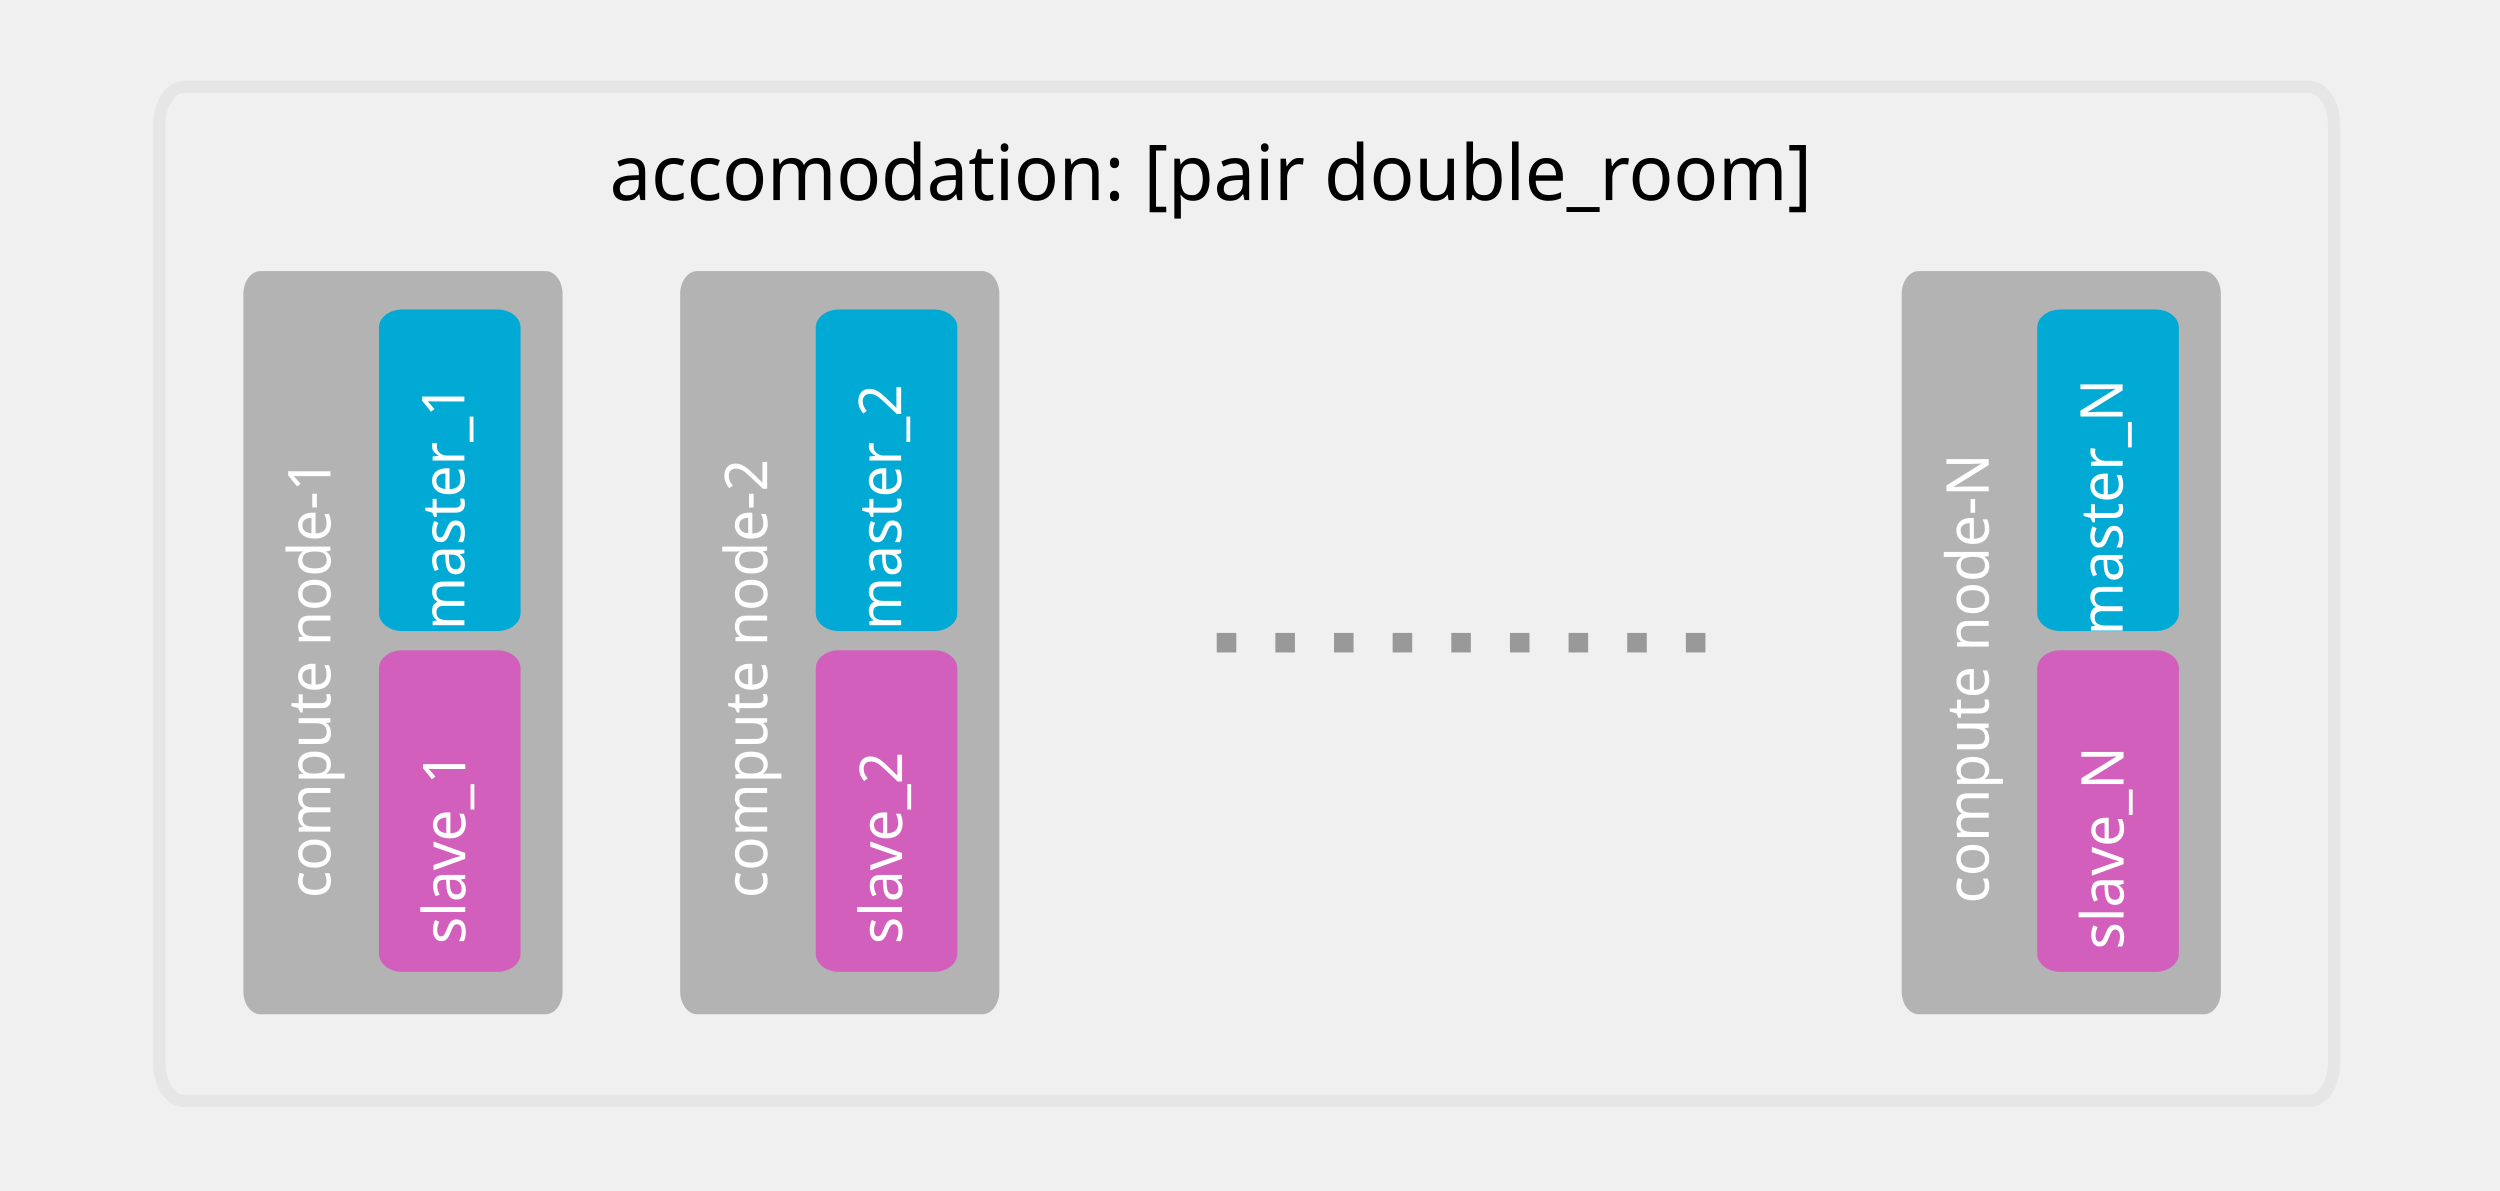
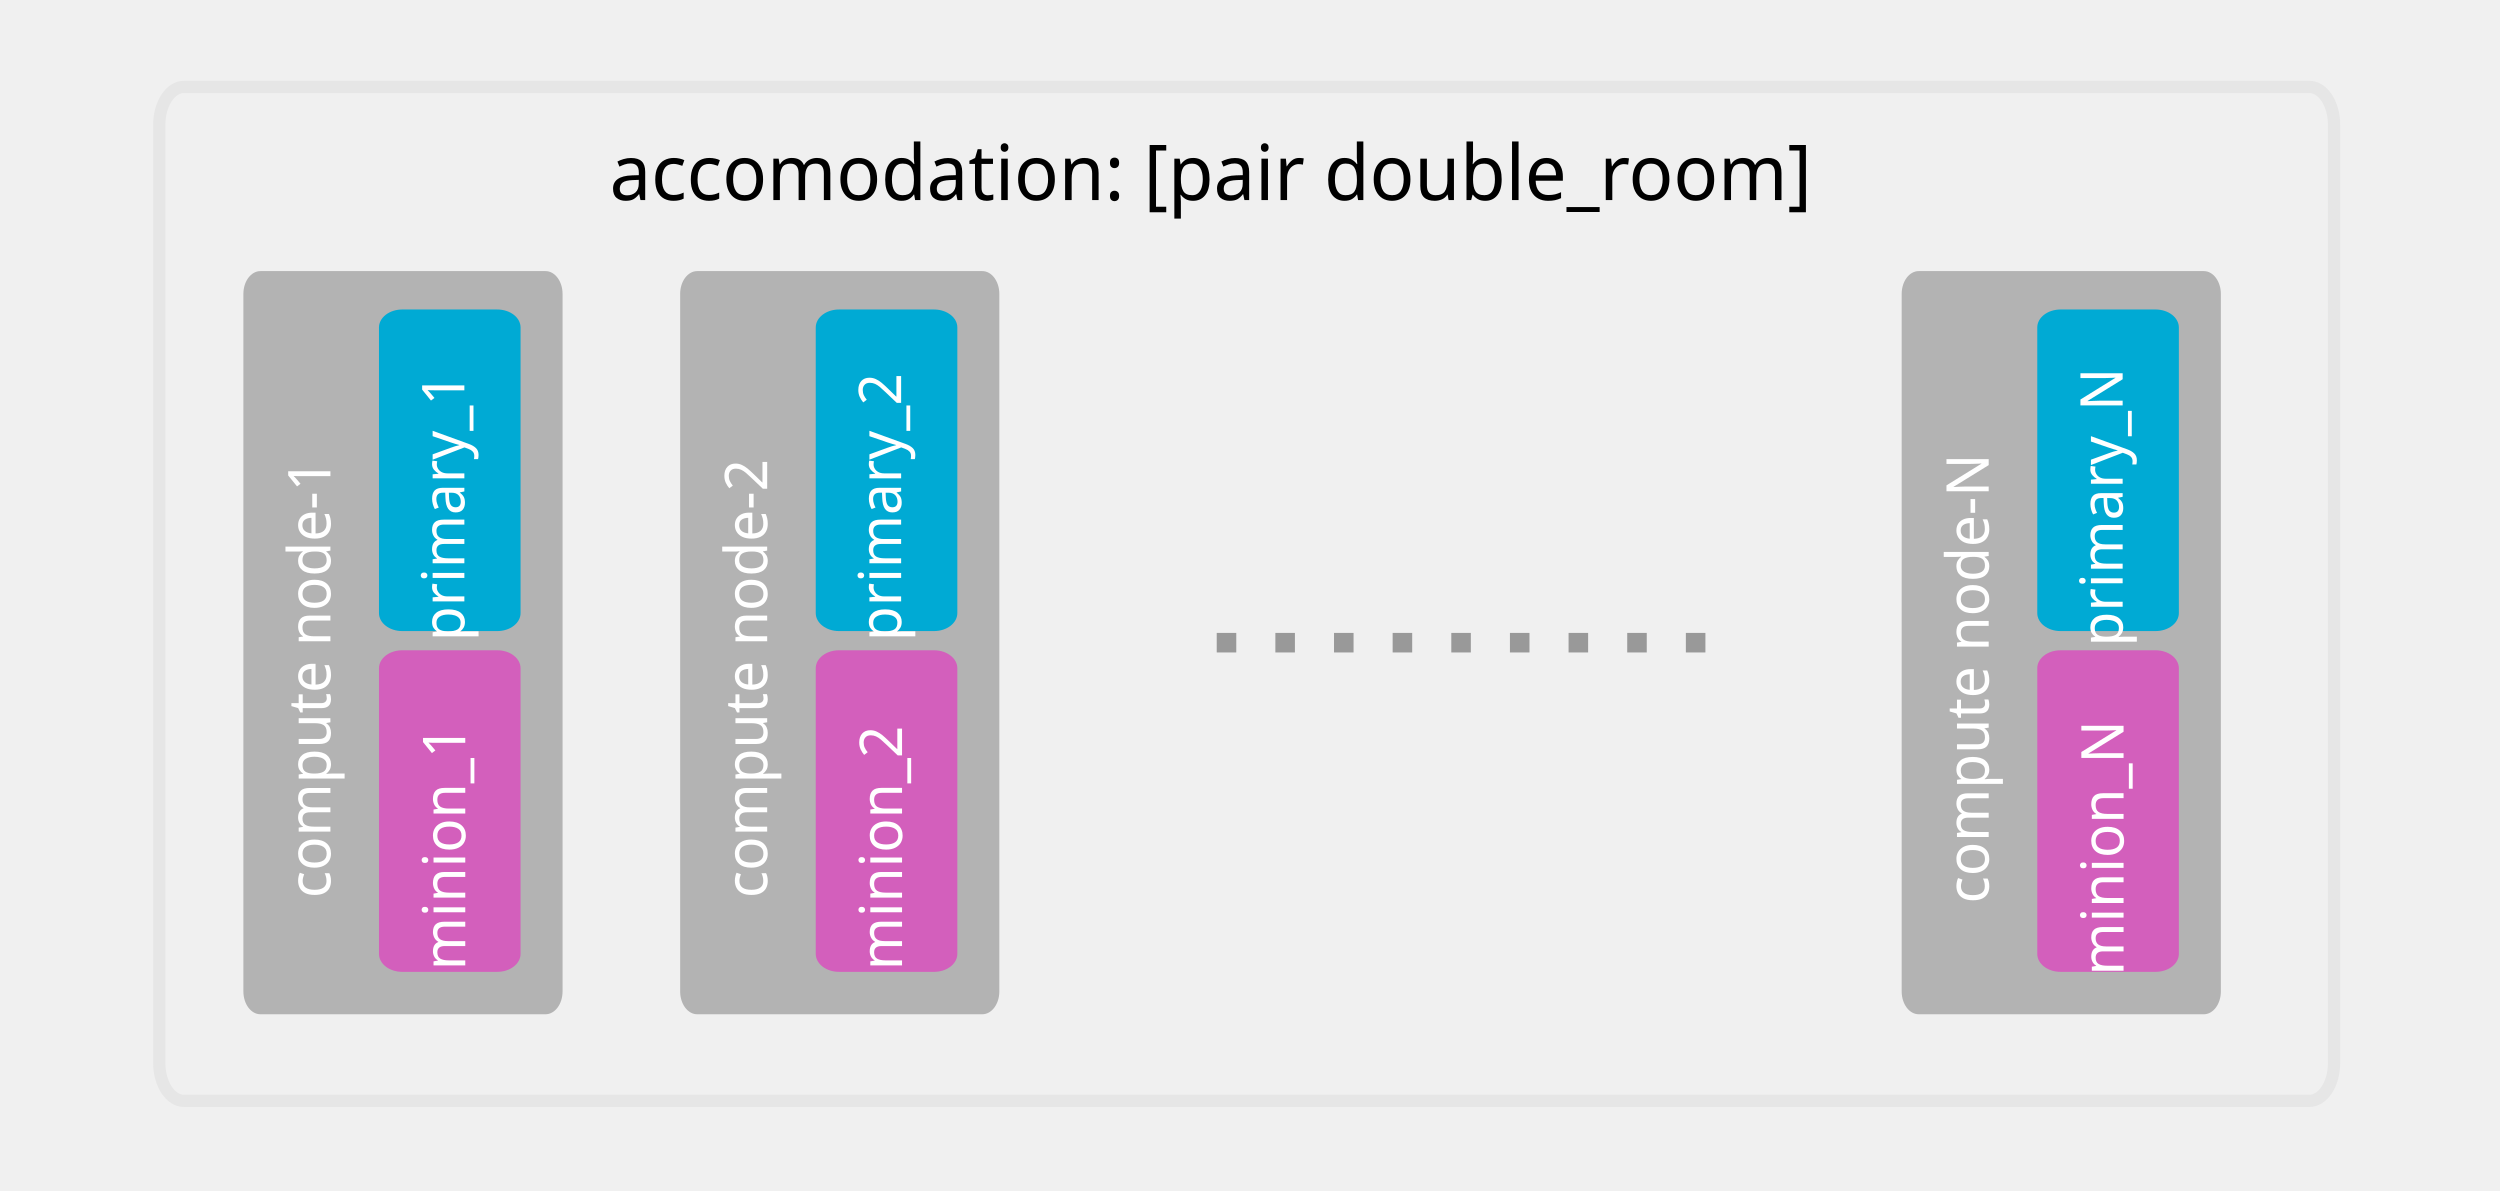
<svg xmlns="http://www.w3.org/2000/svg" width="210mm" height="100mm" viewBox="0 0 744.094 354.331" id="svg2" version="1.1">
  <defs id="defs4">
    <marker style="overflow:visible" id="marker4699" refX="0" refY="0" orient="auto">
      <path transform="matrix(-0.4,0,0,-0.4,-4,0)" style="fill:#37c8ab;fill-opacity:1;fill-rule:evenodd;stroke:#37c8ab;stroke-width:1pt;stroke-opacity:1" d="M 0,0 5,-5 -12.5,0 5,5 0,0 Z" id="path4701" />
    </marker>
    <marker orient="auto" refY="0" refX="0" id="Arrow1Mend" style="overflow:visible">
      <path id="path4426" d="M 0,0 5,-5 -12.5,0 5,5 0,0 Z" style="fill-rule:evenodd;stroke:#000000;stroke-width:1pt" transform="matrix(-0.4,0,0,-0.4,-4,0)" />
    </marker>
    <marker orient="auto" refY="0" refX="0" id="marker4305" style="overflow:visible">
      <path id="path4307" d="M 0,0 5,-5 -12.5,0 5,5 0,0 Z" style="fill:#ff7f2a;fill-opacity:1;fill-rule:evenodd;stroke:#ff7f2a;stroke-width:1pt;stroke-opacity:1" transform="matrix(-0.4,0,0,-0.4,-4,0)" />
    </marker>
    <marker style="overflow:visible" id="marker4265" refX="0" refY="0" orient="auto">
      <path transform="matrix(-0.4,0,0,-0.4,-4,0)" style="fill:#ff7f2a;fill-opacity:1;fill-rule:evenodd;stroke:#ff7f2a;stroke-width:1pt;stroke-opacity:1" d="M 0,0 5,-5 -12.5,0 5,5 0,0 Z" id="path4267" />
    </marker>
  </defs>
  <g id="layer1" transform="translate(0,-698.0315)">
    <rect style="fill:none;stroke:#e6e6e6;stroke-width:3.647;stroke-miterlimit:4;stroke-dasharray:none" id="rect4703" width="647.299" height="301.797" x="47.405" y="723.9" rx="7.374" ry="11.274" />
    <text id="text4215" y="742.118" x="379.083" style="font-style:normal;font-weight:normal;font-size:17.251px;line-height:125%;font-family:sans-serif;text-align:center;letter-spacing:0px;word-spacing:0px;text-anchor:middle;fill:#000000;fill-opacity:1;stroke:none;stroke-width:1px;stroke-linecap:butt;stroke-linejoin:miter;stroke-opacity:1" xml:space="preserve" transform="scale(0.9795891,1.020836)">
      <tspan y="742.118" x="379.083" id="tspan4217" style="font-style:normal;font-variant:normal;font-weight:normal;font-stretch:normal;font-size:22.5px;font-family:sans-serif;-inkscape-font-specification:sans-serif;text-align:center;text-anchor:middle;fill:#000000">accomodation: [pair double_room]</tspan>
    </text>
    <rect style="fill:#b3b3b3;stroke:none;stroke-width:3;stroke-miterlimit:4;stroke-dasharray:3, 6;stroke-dashoffset:0;stroke-opacity:0.592" id="rect4791" width="95" height="221.195" x="72.439" y="778.721" rx="5.076" ry="6.791" />
    <text transform="matrix(0,-0.9795891,1.020836,0,0,0)" xml:space="preserve" style="font-style:normal;font-weight:normal;font-size:17.251px;line-height:125%;font-family:sans-serif;letter-spacing:0px;word-spacing:0px;fill:#ffffff;fill-opacity:1;stroke:none;stroke-width:1px;stroke-linecap:butt;stroke-linejoin:miter;stroke-opacity:1" x="-907.524" y="96.334" id="text4793">
      <tspan style="text-align:center;text-anchor:middle;fill:#ffffff" id="tspan4797" x="-907.524" y="96.334">compute node-1</tspan>
    </text>
    <rect style="fill:#00aad4;fill-opacity:1;stroke:none;stroke-width:3;stroke-miterlimit:4;stroke-dasharray:3, 6;stroke-dashoffset:0;stroke-opacity:0.592" id="rect4801" width="42.143" height="95.714" x="112.796" y="790.149" rx="6.924" ry="5.351" />
    <text id="text4803" y="135.389" x="-855.45" style="font-style:normal;font-weight:normal;font-size:17.251px;line-height:125%;font-family:sans-serif;letter-spacing:0px;word-spacing:0px;fill:#ffffff;fill-opacity:1;stroke:none;stroke-width:1px;stroke-linecap:butt;stroke-linejoin:miter;stroke-opacity:1" xml:space="preserve" transform="matrix(0,-0.9795891,1.020836,0,0,0)">
-       <tspan y="135.389" x="-855.45" id="tspan4805" style="text-align:center;text-anchor:middle;fill:#ffffff">master_1</tspan>
+       <tspan y="135.389" x="-855.45" id="tspan4805" style="text-align:center;text-anchor:middle;fill:#ffffff">primary_1</tspan>
    </text>
    <rect ry="5.351" rx="6.924" y="891.578" x="112.796" height="95.714" width="42.143" id="rect4813" style="fill:#d35fbc;fill-opacity:1;stroke:none;stroke-width:3;stroke-miterlimit:4;stroke-dasharray:3, 6;stroke-dashoffset:0;stroke-opacity:0.592" />
    <text transform="matrix(0,-0.9795891,1.020836,0,0,0)" xml:space="preserve" style="font-style:normal;font-weight:normal;font-size:17.251px;line-height:125%;font-family:sans-serif;letter-spacing:0px;word-spacing:0px;fill:#ffffff;fill-opacity:1;stroke:none;stroke-width:1px;stroke-linecap:butt;stroke-linejoin:miter;stroke-opacity:1" x="-958.992" y="135.654" id="text4815">
-       <tspan style="text-align:center;text-anchor:middle;fill:#ffffff" id="tspan4817" x="-958.992" y="135.654">slave_1</tspan>
+       <tspan style="text-align:center;text-anchor:middle;fill:#ffffff" id="tspan4817" x="-958.992" y="135.654">minion_1</tspan>
    </text>
    <text xml:space="preserve" style="font-style:normal;font-weight:normal;font-size:11.25px;line-height:125%;font-family:sans-serif;letter-spacing:0px;word-spacing:0px;fill:#000000;fill-opacity:1;stroke:none;stroke-width:1px;stroke-linecap:butt;stroke-linejoin:miter;stroke-opacity:1" x="228.772" y="233.999" id="text4280">
      <tspan id="tspan4282" x="228.772" y="233.999" />
    </text>
    <path style="fill:none;fill-rule:evenodd;stroke:#999999;stroke-width:5.818;stroke-linecap:butt;stroke-linejoin:miter;stroke-miterlimit:4;stroke-dasharray:5.818, 11.636;stroke-dashoffset:0;stroke-opacity:1" d="m 362.143,889.318 155.714,0" id="path4899" />
    <rect ry="6.791" rx="5.076" y="778.721" x="202.439" height="221.195" width="95" id="rect4260" style="fill:#b3b3b3;stroke:none;stroke-width:3;stroke-miterlimit:4;stroke-dasharray:3, 6;stroke-dashoffset:0;stroke-opacity:0.592" />
    <text id="text4262" y="223.681" x="-907.524" style="font-style:normal;font-weight:normal;font-size:17.251px;line-height:125%;font-family:sans-serif;letter-spacing:0px;word-spacing:0px;fill:#ffffff;fill-opacity:1;stroke:none;stroke-width:1px;stroke-linecap:butt;stroke-linejoin:miter;stroke-opacity:1" xml:space="preserve" transform="matrix(0,-0.9795891,1.020836,0,0,0)">
      <tspan y="223.681" x="-907.524" id="tspan4264" style="text-align:center;text-anchor:middle;fill:#ffffff">compute node-2</tspan>
    </text>
    <rect ry="5.351" rx="6.924" y="790.149" x="242.796" height="95.714" width="42.143" id="rect4266" style="fill:#00aad4;fill-opacity:1;stroke:none;stroke-width:3;stroke-miterlimit:4;stroke-dasharray:3, 6;stroke-dashoffset:0;stroke-opacity:0.592" />
    <text transform="matrix(0,-0.9795891,1.020836,0,0,0)" xml:space="preserve" style="font-style:normal;font-weight:normal;font-size:17.251px;line-height:125%;font-family:sans-serif;letter-spacing:0px;word-spacing:0px;fill:#ffffff;fill-opacity:1;stroke:none;stroke-width:1px;stroke-linecap:butt;stroke-linejoin:miter;stroke-opacity:1" x="-855.45" y="262.735" id="text4268">
-       <tspan style="text-align:center;text-anchor:middle;fill:#ffffff" id="tspan4270" x="-855.45" y="262.735">master_2</tspan>
+       <tspan style="text-align:center;text-anchor:middle;fill:#ffffff" id="tspan4270" x="-855.45" y="262.735">primary_2</tspan>
    </text>
    <rect style="fill:#d35fbc;fill-opacity:1;stroke:none;stroke-width:3;stroke-miterlimit:4;stroke-dasharray:3, 6;stroke-dashoffset:0;stroke-opacity:0.592" id="rect4272" width="42.143" height="95.714" x="242.796" y="891.578" rx="6.924" ry="5.351" />
    <text id="text4274" y="263.001" x="-958.992" style="font-style:normal;font-weight:normal;font-size:17.251px;line-height:125%;font-family:sans-serif;letter-spacing:0px;word-spacing:0px;fill:#ffffff;fill-opacity:1;stroke:none;stroke-width:1px;stroke-linecap:butt;stroke-linejoin:miter;stroke-opacity:1" xml:space="preserve" transform="matrix(0,-0.9795891,1.020836,0,0,0)">
-       <tspan y="263.001" x="-958.992" id="tspan4276" style="text-align:center;text-anchor:middle;fill:#ffffff">slave_2</tspan>
+       <tspan y="263.001" x="-958.992" id="tspan4276" style="text-align:center;text-anchor:middle;fill:#ffffff">minion_2</tspan>
    </text>
    <rect style="fill:#b3b3b3;stroke:none;stroke-width:3;stroke-miterlimit:4;stroke-dasharray:3, 6;stroke-dashoffset:0;stroke-opacity:0.592" id="rect4362" width="95" height="221.195" x="566.01" y="778.721" rx="5.076" ry="6.791" />
    <text transform="matrix(0,-0.9795891,1.020836,0,0,0)" xml:space="preserve" style="font-style:normal;font-weight:normal;font-size:17.251px;line-height:125%;font-family:sans-serif;letter-spacing:0px;word-spacing:0px;fill:#ffffff;fill-opacity:1;stroke:none;stroke-width:1px;stroke-linecap:butt;stroke-linejoin:miter;stroke-opacity:1" x="-907.524" y="579.831" id="text4364">
      <tspan style="text-align:center;text-anchor:middle;fill:#ffffff" id="tspan4366" x="-907.524" y="579.831">compute node-N</tspan>
    </text>
    <rect style="fill:#00aad4;fill-opacity:1;stroke:none;stroke-width:3;stroke-miterlimit:4;stroke-dasharray:3, 6;stroke-dashoffset:0;stroke-opacity:0.592" id="rect4368" width="42.143" height="95.714" x="606.367" y="790.149" rx="6.924" ry="5.351" />
    <text id="text4370" y="618.886" x="-855.45" style="font-style:normal;font-weight:normal;font-size:17.251px;line-height:125%;font-family:sans-serif;letter-spacing:0px;word-spacing:0px;fill:#ffffff;fill-opacity:1;stroke:none;stroke-width:1px;stroke-linecap:butt;stroke-linejoin:miter;stroke-opacity:1" xml:space="preserve" transform="matrix(0,-0.9795891,1.020836,0,0,0)">
-       <tspan y="618.886" x="-855.45" id="tspan4372" style="text-align:center;text-anchor:middle;fill:#ffffff">master_N</tspan>
+       <tspan y="618.886" x="-855.45" id="tspan4372" style="text-align:center;text-anchor:middle;fill:#ffffff">primary_N</tspan>
    </text>
    <rect ry="5.351" rx="6.924" y="891.578" x="606.367" height="95.714" width="42.143" id="rect4374" style="fill:#d35fbc;fill-opacity:1;stroke:none;stroke-width:3;stroke-miterlimit:4;stroke-dasharray:3, 6;stroke-dashoffset:0;stroke-opacity:0.592" />
    <text transform="matrix(0,-0.9795891,1.020836,0,0,0)" xml:space="preserve" style="font-style:normal;font-weight:normal;font-size:17.251px;line-height:125%;font-family:sans-serif;letter-spacing:0px;word-spacing:0px;fill:#ffffff;fill-opacity:1;stroke:none;stroke-width:1px;stroke-linecap:butt;stroke-linejoin:miter;stroke-opacity:1" x="-958.992" y="619.151" id="text4376">
-       <tspan style="text-align:center;text-anchor:middle;fill:#ffffff" id="tspan4378" x="-958.992" y="619.151">slave_N</tspan>
+       <tspan style="text-align:center;text-anchor:middle;fill:#ffffff" id="tspan4378" x="-958.992" y="619.151">minion_N</tspan>
    </text>
  </g>
</svg>
